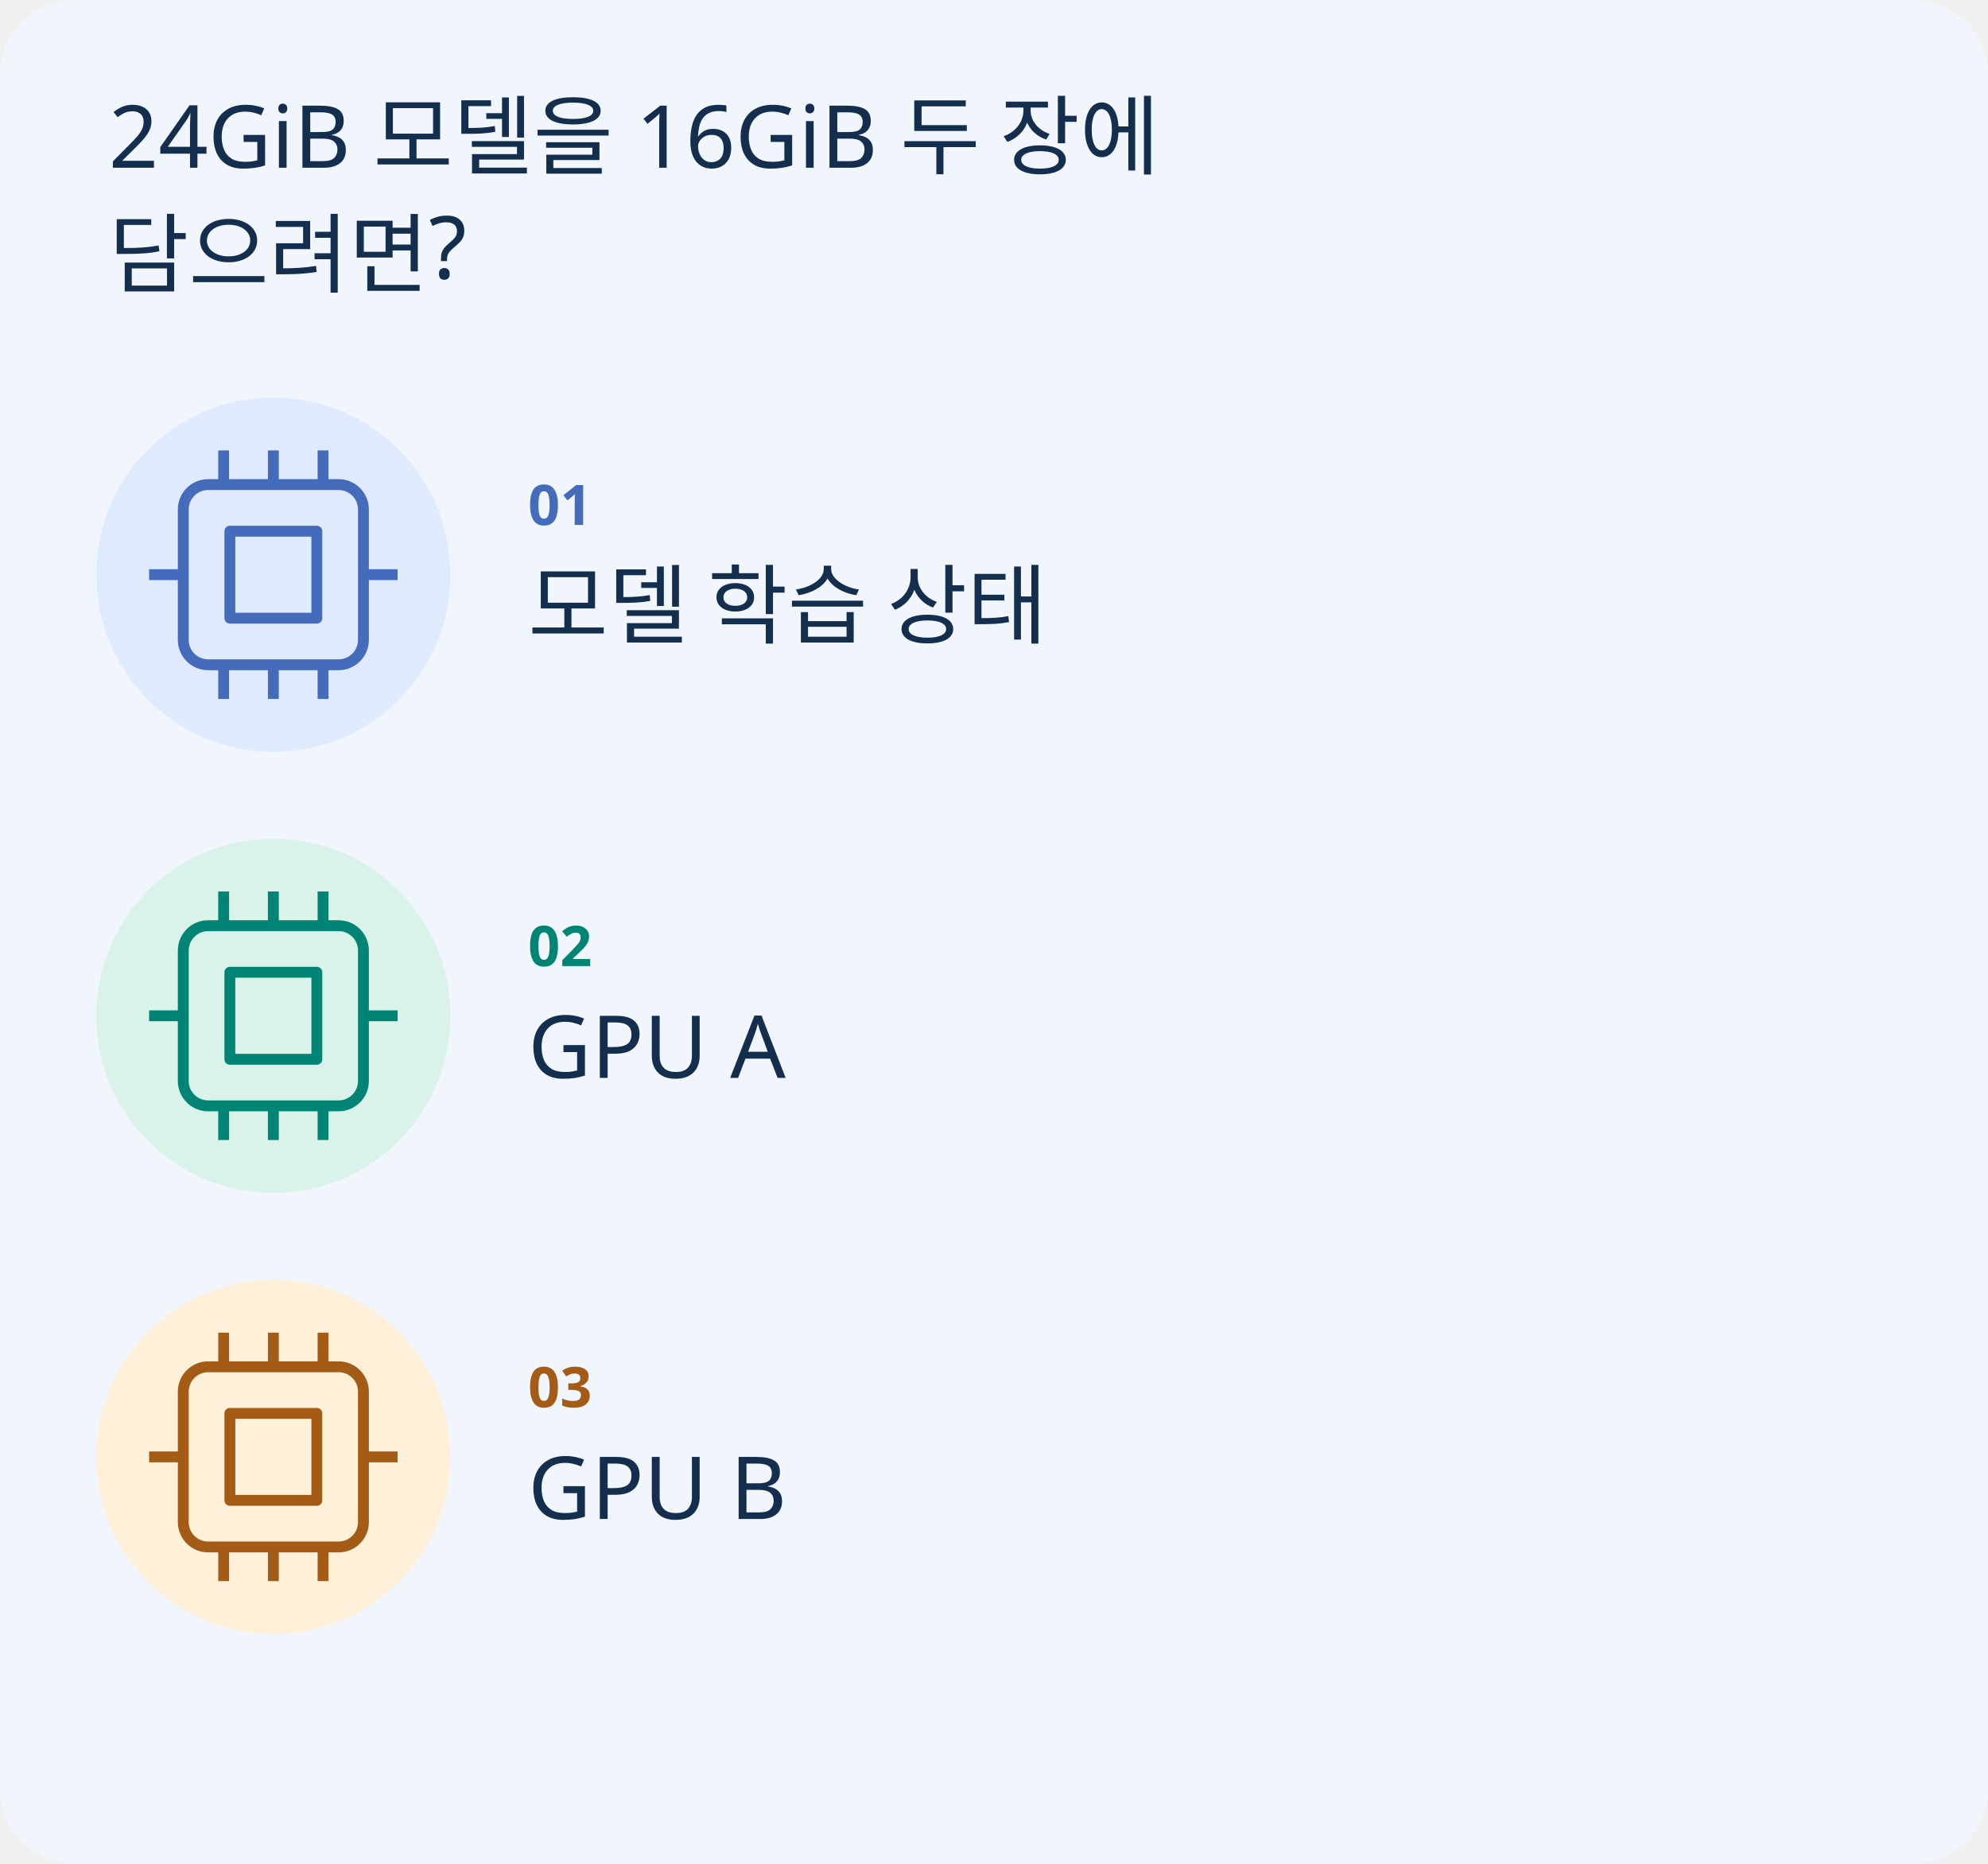
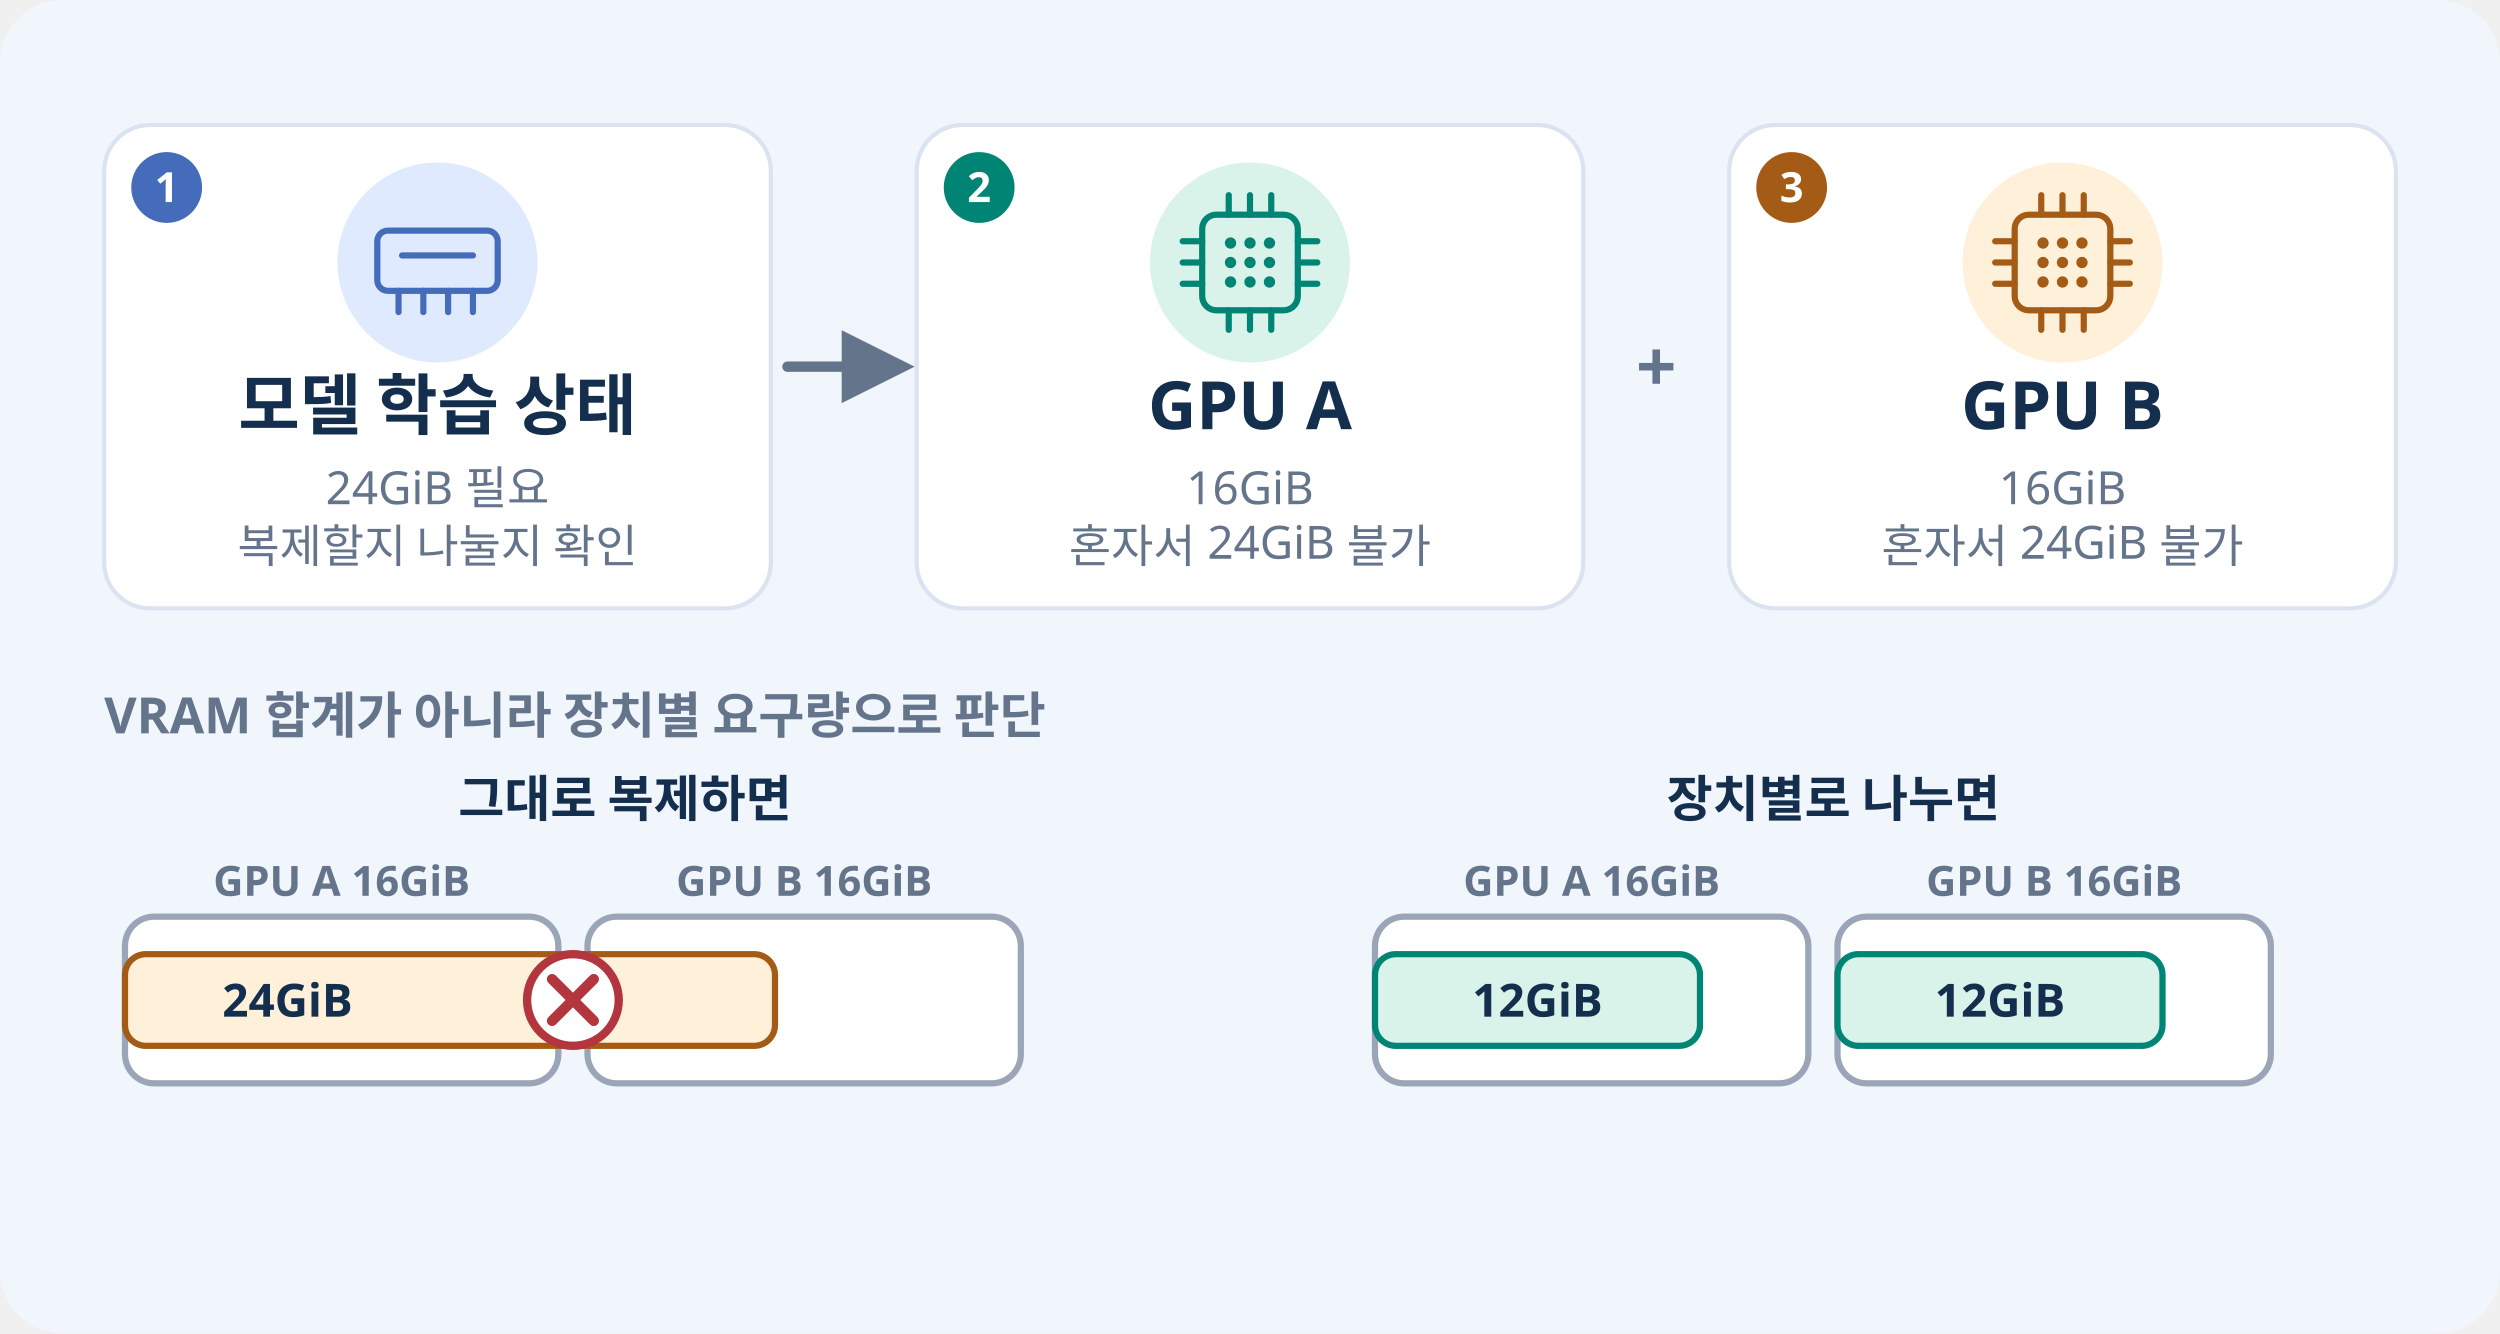
- <svg xmlns="http://www.w3.org/2000/svg" width="640" height="600" viewBox="0 0 640 600" role="img" aria-labelledby="title">
-   <rect width="100%" height="100%" rx="24" fill="#f1f5fc" />
+ <svg xmlns="http://www.w3.org/2000/svg" width="1200" height="640" viewBox="0 0 1200 640" role="img" aria-labelledby="title">
+   <defs>
+     <marker id="ah" viewBox="0 0 10 10" refX="8" refY="5" markerWidth="7" markerHeight="7" orient="auto-start-reverse">
+       <path d="M0 0L10 5L0 10z" fill="#64748b" />
+     </marker>
+   </defs>
+   <rect width="100%" height="100%" rx="30" fill="#f1f5fc" />
  <g font-family="system-ui, sans-serif">
-     <text x="35" y="54" font-size="28" fill="#142e4e">24GiB 모델을 16GiB 두 장에</text>
-     <text x="35" y="92" font-size="28" fill="#142e4e">담으려면?</text>
-     <circle cx="88" cy="185" r="57" fill="#e0eafe" />
-     <g transform="translate(88 185)" fill="none" stroke="#456bbb" stroke-width="3.5" stroke-linejoin="round">
-       <rect x="-29" y="-29" width="58" height="58" rx="8" />
-       <rect x="-14" y="-14" width="28" height="28" />
-       <path d="M-16 -40V-30M0 -40V-30M16 -40V-30M-16 30V40M0 30V40M16 30V40M-40 0H-30M30 0H40" />
+     <rect x="50" y="60" width="320" height="232" rx="22" fill="#fff" stroke="#dbe3f0" stroke-width="2" />
+     <circle cx="210.0" cy="126" r="48" fill="#e0eafe" />
+     <g transform="translate(210.0 126) scale(0.85)">
+       <g fill="none" stroke="#456bbb" stroke-width="3.5" stroke-linejoin="round" stroke-linecap="round">
+         <rect x="-34" y="-18" width="68" height="34" rx="6" />
+         <path d="M-22 16V28M-8 16V28M6 16V28M20 16V28M-20 -4H20" />
+       </g>
    </g>
-     <text x="170" y="169" font-size="18" fill="#456bbb" font-weight="700">01</text>
-     <text x="170" y="205" font-size="28" fill="#142e4e" font-weight="400">모델 학습 상태</text>
-     <circle cx="88" cy="327" r="57" fill="#d9f2ea" />
-     <g transform="translate(88 327)" fill="none" stroke="#008474" stroke-width="3.5" stroke-linejoin="round">
-       <rect x="-29" y="-29" width="58" height="58" rx="8" />
-       <rect x="-14" y="-14" width="28" height="28" />
-       <path d="M-16 -40V-30M0 -40V-30M16 -40V-30M-16 30V40M0 30V40M16 30V40M-40 0H-30M30 0H40" />
+     <circle cx="80" cy="90" r="17" fill="#456bbb" />
+     <text x="80" y="97" font-size="20" fill="#fff" font-weight="700" text-anchor="middle">1</text>
+     <text x="210.0" y="206" font-size="32" fill="#142e4e" font-weight="700" text-anchor="middle">모델 학습 상태</text>
+     <text x="210.0" y="242" font-size="22" fill="#64748b" font-weight="400" text-anchor="middle">24GiB 필요</text>
+     <text x="210.0" y="270" font-size="22" fill="#64748b" font-weight="400" text-anchor="middle">복제할지 나눌지 확인</text>
+     <rect x="440" y="60" width="320" height="232" rx="22" fill="#fff" stroke="#dbe3f0" stroke-width="2" />
+     <circle cx="600.0" cy="126" r="48" fill="#d9f2ea" />
+     <g transform="translate(600.0 126) scale(0.85)">
+       <g fill="none" stroke="#008474" stroke-width="3.5" stroke-linejoin="round" stroke-linecap="round">
+         <rect x="-27" y="-27" width="54" height="54" rx="8" />
+         <path d="M-12 -38V-27M0 -38V-27M12 -38V-27M-12 27V38M0 27V38M12 27V38M-38 -12H-27M-38 0H-27M-38 12H-27M27 -12H38M27 0H38M27 12H38" />
+         <circle cx="-11" cy="-11" r="3.2" fill="#008474" stroke="none" />
+         <circle cx="-11" cy="0" r="3.2" fill="#008474" stroke="none" />
+         <circle cx="-11" cy="11" r="3.2" fill="#008474" stroke="none" />
+         <circle cx="0" cy="-11" r="3.2" fill="#008474" stroke="none" />
+         <circle cx="0" cy="0" r="3.2" fill="#008474" stroke="none" />
+         <circle cx="0" cy="11" r="3.2" fill="#008474" stroke="none" />
+         <circle cx="11" cy="-11" r="3.2" fill="#008474" stroke="none" />
+         <circle cx="11" cy="0" r="3.2" fill="#008474" stroke="none" />
+         <circle cx="11" cy="11" r="3.2" fill="#008474" stroke="none" />
+       </g>
    </g>
-     <text x="170" y="311" font-size="18" fill="#008474" font-weight="700">02</text>
-     <text x="170" y="347" font-size="28" fill="#142e4e" font-weight="400">GPU A</text>
-     <circle cx="88" cy="469" r="57" fill="#fff0d9" />
-     <g transform="translate(88 469)" fill="none" stroke="#a35b16" stroke-width="3.5" stroke-linejoin="round">
-       <rect x="-29" y="-29" width="58" height="58" rx="8" />
-       <rect x="-14" y="-14" width="28" height="28" />
-       <path d="M-16 -40V-30M0 -40V-30M16 -40V-30M-16 30V40M0 30V40M16 30V40M-40 0H-30M30 0H40" />
+     <circle cx="470" cy="90" r="17" fill="#008474" />
+     <text x="470" y="97" font-size="20" fill="#fff" font-weight="700" text-anchor="middle">2</text>
+     <text x="600.0" y="206" font-size="32" fill="#142e4e" font-weight="700" text-anchor="middle">GPU A</text>
+     <text x="600.0" y="242" font-size="22" fill="#64748b" font-weight="400" text-anchor="middle">16GiB</text>
+     <text x="600.0" y="270" font-size="22" fill="#64748b" font-weight="400" text-anchor="middle">혼자서 24GiB 불가</text>
+     <rect x="830" y="60" width="320" height="232" rx="22" fill="#fff" stroke="#dbe3f0" stroke-width="2" />
+     <circle cx="990.0" cy="126" r="48" fill="#fff0d9" />
+     <g transform="translate(990.0 126) scale(0.85)">
+       <g fill="none" stroke="#a35b16" stroke-width="3.5" stroke-linejoin="round" stroke-linecap="round">
+         <rect x="-27" y="-27" width="54" height="54" rx="8" />
+         <path d="M-12 -38V-27M0 -38V-27M12 -38V-27M-12 27V38M0 27V38M12 27V38M-38 -12H-27M-38 0H-27M-38 12H-27M27 -12H38M27 0H38M27 12H38" />
+         <circle cx="-11" cy="-11" r="3.2" fill="#a35b16" stroke="none" />
+         <circle cx="-11" cy="0" r="3.2" fill="#a35b16" stroke="none" />
+         <circle cx="-11" cy="11" r="3.2" fill="#a35b16" stroke="none" />
+         <circle cx="0" cy="-11" r="3.2" fill="#a35b16" stroke="none" />
+         <circle cx="0" cy="0" r="3.2" fill="#a35b16" stroke="none" />
+         <circle cx="0" cy="11" r="3.2" fill="#a35b16" stroke="none" />
+         <circle cx="11" cy="-11" r="3.2" fill="#a35b16" stroke="none" />
+         <circle cx="11" cy="0" r="3.2" fill="#a35b16" stroke="none" />
+         <circle cx="11" cy="11" r="3.2" fill="#a35b16" stroke="none" />
+       </g>
    </g>
-     <text x="170" y="453" font-size="18" fill="#a35b16" font-weight="700">03</text>
-     <text x="170" y="489" font-size="28" fill="#142e4e" font-weight="400">GPU B</text>
+     <circle cx="860" cy="90" r="17" fill="#a35b16" />
+     <text x="860" y="97" font-size="20" fill="#fff" font-weight="700" text-anchor="middle">3</text>
+     <text x="990.0" y="206" font-size="32" fill="#142e4e" font-weight="700" text-anchor="middle">GPU B</text>
+     <text x="990.0" y="242" font-size="22" fill="#64748b" font-weight="400" text-anchor="middle">16GiB</text>
+     <text x="990.0" y="270" font-size="22" fill="#64748b" font-weight="400" text-anchor="middle">혼자서 24GiB 불가</text>
+     <path d="M378 176.0L432 176.0" stroke="#64748b" stroke-width="5" fill="none" stroke-linecap="round" marker-end="url(#ah)" />
+     <text x="795.0" y="188.0" font-size="34" fill="#64748b" font-weight="700" text-anchor="middle">+</text>
+     <text x="50" y="352" font-size="24" fill="#64748b" font-weight="700" text-anchor="start">VRAM 합계가 아니라 장치별 요구량으로 판단</text>
+     <text x="300" y="392" font-size="24" fill="#142e4e" font-weight="700" text-anchor="middle">그대로 복제하면</text>
+     <rect x="60" y="440" width="208" height="80" rx="14" fill="#fff" stroke="#9aa6b8" stroke-width="3" />
+     <text x="164" y="430" font-size="20" fill="#64748b" font-weight="700" text-anchor="middle">GPU A 16GiB</text>
+     <rect x="282" y="440" width="208" height="80" rx="14" fill="#fff" stroke="#9aa6b8" stroke-width="3" />
+     <text x="386" y="430" font-size="20" fill="#64748b" font-weight="700" text-anchor="middle">GPU B 16GiB</text>
+     <rect x="60" y="458" width="312" height="44" rx="10" fill="#fff0d9" stroke="#a35b16" stroke-width="3" />
+     <text x="138" y="488" font-size="22" fill="#142e4e" font-weight="700" text-anchor="middle">24GiB</text>
+     <circle cx="275" cy="480" r="22" fill="#fff" stroke="#b3363f" stroke-width="4" />
+     <path d="M265 470L285 490M285 470L265 490" stroke="#b3363f" stroke-width="5" stroke-linecap="round" />
+     <text x="880" y="392" font-size="24" fill="#142e4e" font-weight="700" text-anchor="middle">장치별로 나누면</text>
+     <rect x="660" y="440" width="208" height="80" rx="14" fill="#fff" stroke="#9aa6b8" stroke-width="3" />
+     <text x="764" y="430" font-size="20" fill="#64748b" font-weight="700" text-anchor="middle">GPU A 16GiB</text>
+     <rect x="660" y="458" width="156" height="44" rx="10" fill="#d9f2ea" stroke="#008474" stroke-width="3" />
+     <text x="738" y="488" font-size="22" fill="#142e4e" font-weight="700" text-anchor="middle">12GiB</text>
+     <rect x="882" y="440" width="208" height="80" rx="14" fill="#fff" stroke="#9aa6b8" stroke-width="3" />
+     <text x="986" y="430" font-size="20" fill="#64748b" font-weight="700" text-anchor="middle">GPU B 16GiB</text>
+     <rect x="882" y="458" width="156" height="44" rx="10" fill="#d9f2ea" stroke="#008474" stroke-width="3" />
+     <text x="960" y="488" font-size="22" fill="#142e4e" font-weight="700" text-anchor="middle">12GiB</text>
  </g>
</svg>
